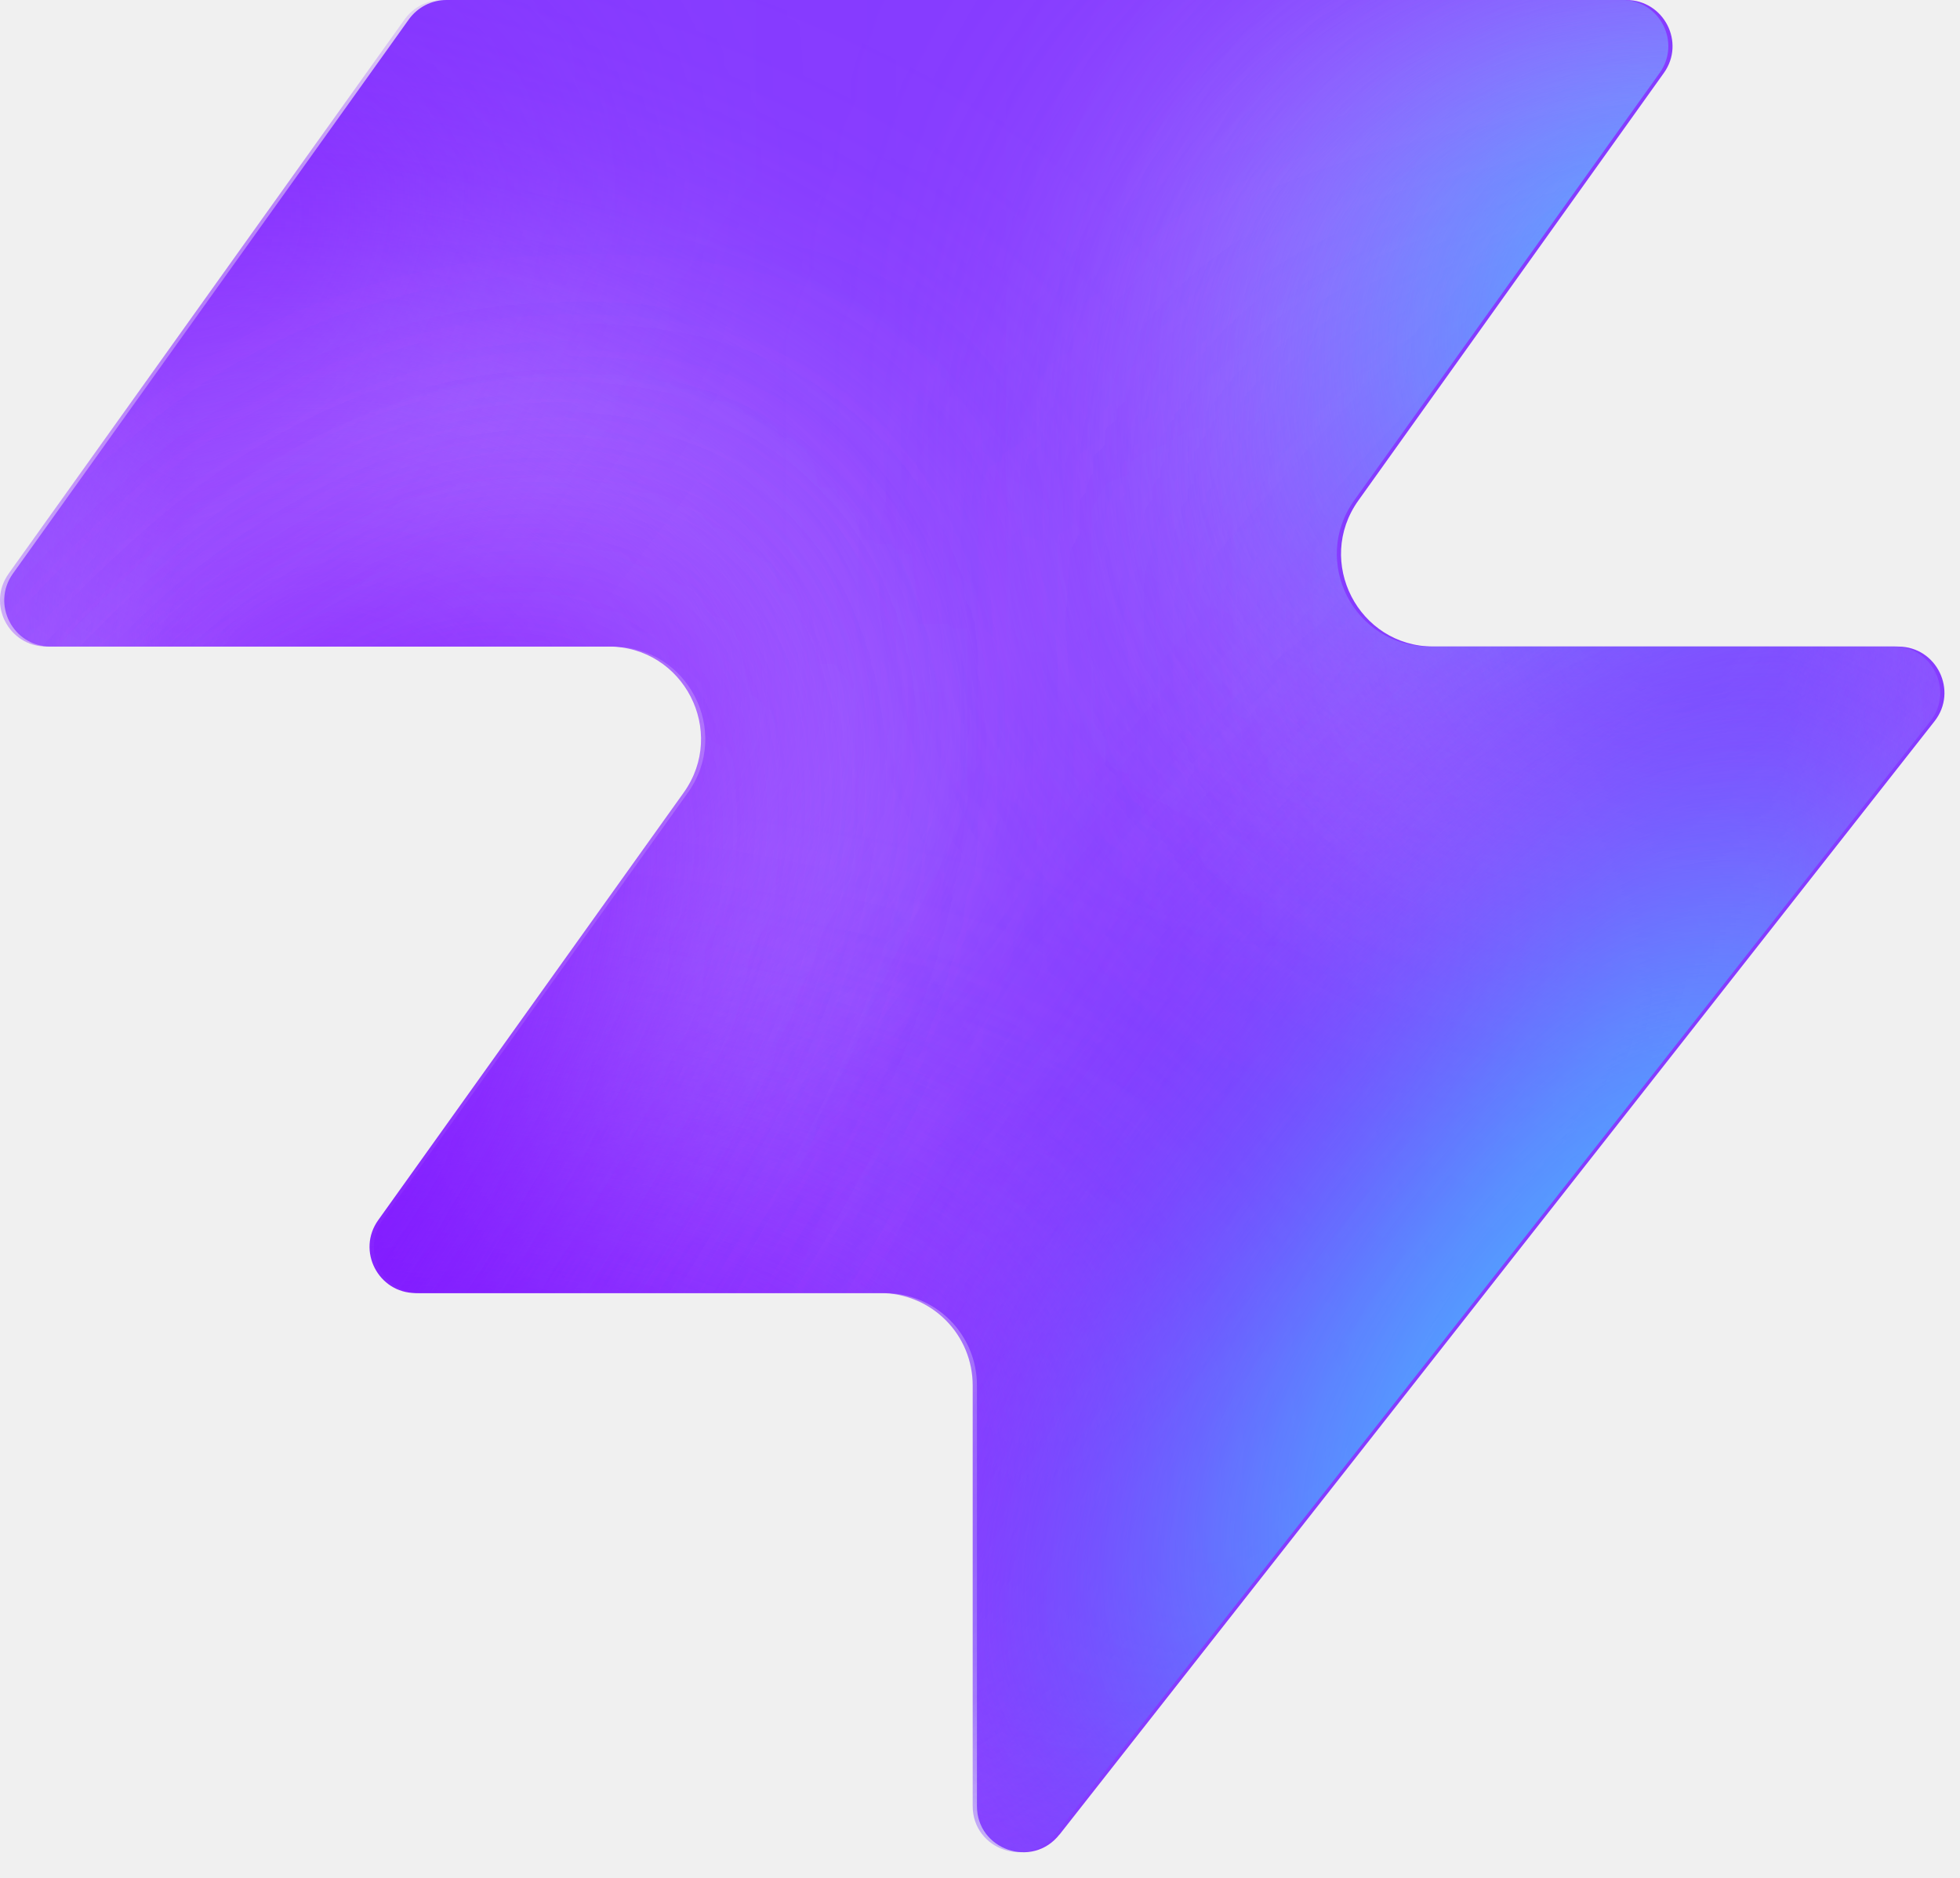
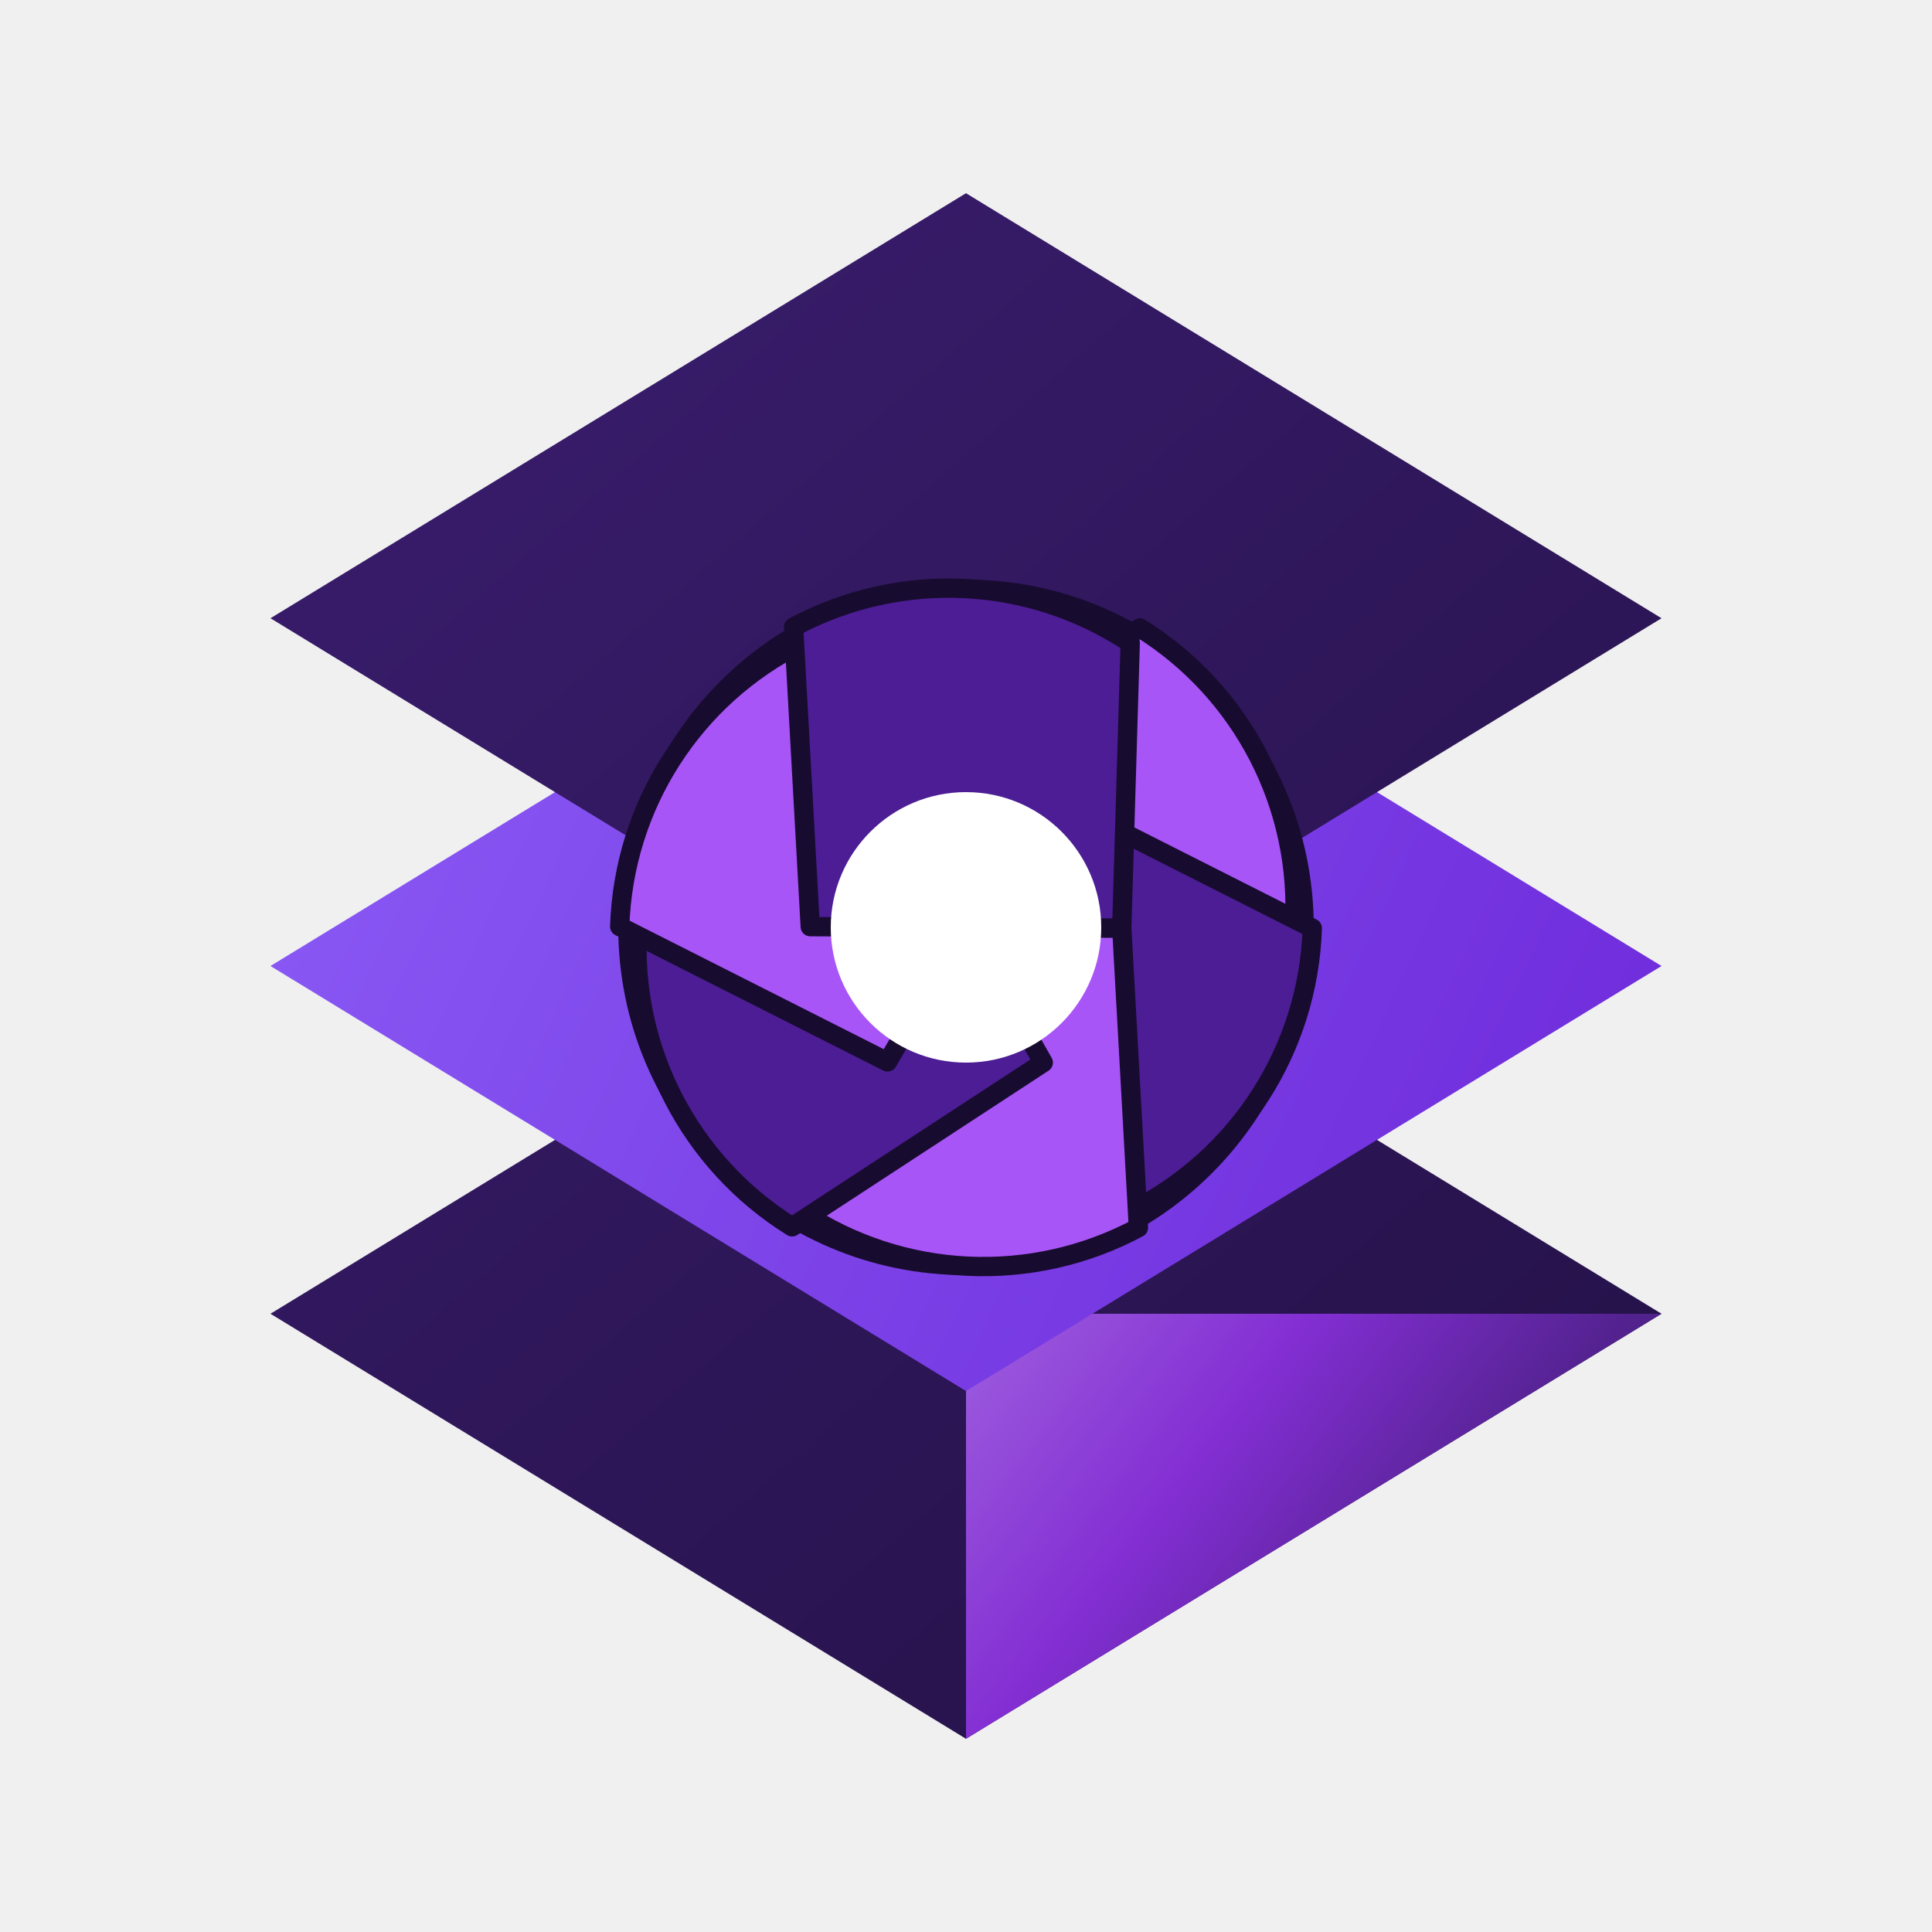
- <svg xmlns="http://www.w3.org/2000/svg" width="48" height="46" fill="none" viewBox="0 0 48 46">
-   <path fill="#863bff" d="M25.946 44.938c-.664.845-2.021.375-2.021-.698V33.937a2.26 2.26 0 0 0-2.262-2.262H10.287c-.92 0-1.456-1.04-.92-1.788l7.48-10.471c1.07-1.497 0-3.578-1.842-3.578H1.237c-.92 0-1.456-1.04-.92-1.788L10.013.474c.214-.297.556-.474.92-.474h28.894c.92 0 1.456 1.04.92 1.788l-7.48 10.471c-1.07 1.498 0 3.579 1.842 3.579h11.377c.943 0 1.473 1.088.89 1.83L25.947 44.94z" style="fill:#863bff;fill:color(display-p3 .525 .23 1);fill-opacity:1" />
-   <mask id="a" width="48" height="46" x="0" y="0" maskUnits="userSpaceOnUse" style="mask-type:alpha">
-     <path fill="#000" d="M25.842 44.938c-.664.844-2.021.375-2.021-.698V33.937a2.26 2.26 0 0 0-2.262-2.262H10.183c-.92 0-1.456-1.04-.92-1.788l7.48-10.471c1.07-1.498 0-3.579-1.842-3.579H1.133c-.92 0-1.456-1.04-.92-1.787L9.91.473c.214-.297.556-.474.92-.474h28.894c.92 0 1.456 1.04.92 1.788l-7.48 10.471c-1.07 1.498 0 3.578 1.842 3.578h11.377c.943 0 1.473 1.088.89 1.832L25.843 44.94z" style="fill:#000;fill-opacity:1" />
-   </mask>
-   <g mask="url(#a)">
-     <g filter="url(#b)">
-       <ellipse cx="5.508" cy="14.704" fill="#ede6ff" rx="5.508" ry="14.704" style="fill:#ede6ff;fill:color(display-p3 .927 .903 1);fill-opacity:1" transform="matrix(.00324 1 1 -.00324 -4.47 31.516)" />
-     </g>
-     <g filter="url(#c)">
-       <ellipse cx="10.399" cy="29.851" fill="#ede6ff" rx="10.399" ry="29.851" style="fill:#ede6ff;fill:color(display-p3 .927 .903 1);fill-opacity:1" transform="matrix(.00324 1 1 -.00324 -39.328 7.883)" />
-     </g>
-     <g filter="url(#d)">
-       <ellipse cx="5.508" cy="30.487" fill="#7e14ff" rx="5.508" ry="30.487" style="fill:#7e14ff;fill:color(display-p3 .492 .077 1);fill-opacity:1" transform="rotate(89.814 -25.913 -14.639)scale(1 -1)" />
-     </g>
-     <g filter="url(#e)">
-       <ellipse cx="5.508" cy="30.599" fill="#7e14ff" rx="5.508" ry="30.599" style="fill:#7e14ff;fill:color(display-p3 .492 .077 1);fill-opacity:1" transform="rotate(89.814 -32.644 -3.334)scale(1 -1)" />
-     </g>
-     <g filter="url(#f)">
-       <ellipse cx="5.508" cy="30.599" fill="#7e14ff" rx="5.508" ry="30.599" style="fill:#7e14ff;fill:color(display-p3 .492 .077 1);fill-opacity:1" transform="matrix(.00324 1 1 -.00324 -34.34 30.47)" />
-     </g>
-     <g filter="url(#g)">
-       <ellipse cx="14.072" cy="22.078" fill="#ede6ff" rx="14.072" ry="22.078" style="fill:#ede6ff;fill:color(display-p3 .927 .903 1);fill-opacity:1" transform="rotate(93.35 24.506 48.493)scale(-1 1)" />
-     </g>
-     <g filter="url(#h)">
-       <ellipse cx="3.47" cy="21.501" fill="#7e14ff" rx="3.47" ry="21.501" style="fill:#7e14ff;fill:color(display-p3 .492 .077 1);fill-opacity:1" transform="rotate(89.009 28.708 47.59)scale(-1 1)" />
-     </g>
-     <g filter="url(#i)">
-       <ellipse cx="3.47" cy="21.501" fill="#7e14ff" rx="3.47" ry="21.501" style="fill:#7e14ff;fill:color(display-p3 .492 .077 1);fill-opacity:1" transform="rotate(89.009 28.708 47.59)scale(-1 1)" />
-     </g>
-     <g filter="url(#j)">
-       <ellipse cx=".387" cy="8.972" fill="#7e14ff" rx="4.407" ry="29.108" style="fill:#7e14ff;fill:color(display-p3 .492 .077 1);fill-opacity:1" transform="rotate(39.51 .387 8.972)" />
-     </g>
-     <g filter="url(#k)">
-       <ellipse cx="47.523" cy="-6.092" fill="#7e14ff" rx="4.407" ry="29.108" style="fill:#7e14ff;fill:color(display-p3 .492 .077 1);fill-opacity:1" transform="rotate(37.892 47.523 -6.092)" />
-     </g>
-     <g filter="url(#l)">
-       <ellipse cx="41.412" cy="6.333" fill="#47bfff" rx="5.971" ry="9.665" style="fill:#47bfff;fill:color(display-p3 .28 .748 1);fill-opacity:1" transform="rotate(37.892 41.412 6.333)" />
-     </g>
-     <g filter="url(#m)">
-       <ellipse cx="-1.879" cy="38.332" fill="#7e14ff" rx="4.407" ry="29.108" style="fill:#7e14ff;fill:color(display-p3 .492 .077 1);fill-opacity:1" transform="rotate(37.892 -1.88 38.332)" />
-     </g>
-     <g filter="url(#n)">
-       <ellipse cx="-1.879" cy="38.332" fill="#7e14ff" rx="4.407" ry="29.108" style="fill:#7e14ff;fill:color(display-p3 .492 .077 1);fill-opacity:1" transform="rotate(37.892 -1.88 38.332)" />
-     </g>
-     <g filter="url(#o)">
-       <ellipse cx="35.651" cy="29.907" fill="#7e14ff" rx="4.407" ry="29.108" style="fill:#7e14ff;fill:color(display-p3 .492 .077 1);fill-opacity:1" transform="rotate(37.892 35.651 29.907)" />
-     </g>
-     <g filter="url(#p)">
-       <ellipse cx="38.418" cy="32.4" fill="#47bfff" rx="5.971" ry="15.297" style="fill:#47bfff;fill:color(display-p3 .28 .748 1);fill-opacity:1" transform="rotate(37.892 38.418 32.4)" />
-     </g>
+ <svg xmlns="http://www.w3.org/2000/svg" viewBox="0 0 200 200" fill="none">
+   <defs>
+     <linearGradient id="vs-dark-plane" x1="30" y1="20" x2="170" y2="180" gradientUnits="userSpaceOnUse">
+       <stop offset="0%" stop-color="#3B1D70" />
+       <stop offset="100%" stop-color="#231145" />
+     </linearGradient>
+     <linearGradient id="vs-mid-plane" x1="25" y1="65" x2="175" y2="135" gradientUnits="userSpaceOnUse">
+       <stop offset="0%" stop-color="#8B5CF6" />
+       <stop offset="100%" stop-color="#6D28D9" />
+     </linearGradient>
+     <linearGradient id="vs-prism-edge" x1="100" y1="115" x2="165" y2="165" gradientUnits="userSpaceOnUse">
+       <stop offset="0%" stop-color="#C084FC" />
+       <stop offset="50%" stop-color="#9333EA" />
+       <stop offset="100%" stop-color="#3B1D70" />
+     </linearGradient>
+     <linearGradient id="vs-blade-light" x1="70" y1="65" x2="135" y2="115" gradientUnits="userSpaceOnUse">
+       <stop offset="0%" stop-color="#A855F7" />
+       <stop offset="100%" stop-color="#6D28D9" />
+     </linearGradient>
+     <linearGradient id="vs-blade-dark" x1="65" y1="85" x2="130" y2="135" gradientUnits="userSpaceOnUse">
+       <stop offset="0%" stop-color="#4C1D95" />
+       <stop offset="100%" stop-color="#2E1065" />
+     </linearGradient>
+   </defs>
+   <polygon points="100,92 172,136 100,180 28,136" fill="url(#vs-dark-plane)" />
+   <polygon points="100,136 172,136 100,180" fill="url(#vs-prism-edge)" opacity=".85" />
+   <polygon points="100,56 172,100 100,144 28,100" fill="url(#vs-mid-plane)" />
+   <polygon points="100,20 172,64 100,108 28,64" fill="url(#vs-dark-plane)" />
+   <circle cx="100" cy="96" r="36" fill="#180B30" />
+   <g transform="translate(100 96)">
+     <path d="M-8-14 18-31A34 34 0 0 1 34 0L8 14Z" fill="url(#vs-blade-light)" stroke="#180B30" stroke-width="2" stroke-linejoin="round" />
+     <path d="M-8-14 18-31A34 34 0 0 1 34 0L8 14Z" fill="url(#vs-blade-dark)" stroke="#180B30" stroke-width="2" stroke-linejoin="round" transform="rotate(60)" />
+     <path d="M-8-14 18-31A34 34 0 0 1 34 0L8 14Z" fill="url(#vs-blade-light)" stroke="#180B30" stroke-width="2" stroke-linejoin="round" transform="rotate(120)" />
+     <path d="M-8-14 18-31A34 34 0 0 1 34 0L8 14Z" fill="url(#vs-blade-dark)" stroke="#180B30" stroke-width="2" stroke-linejoin="round" transform="rotate(180)" />
+     <path d="M-8-14 18-31A34 34 0 0 1 34 0L8 14Z" fill="url(#vs-blade-light)" stroke="#180B30" stroke-width="2" stroke-linejoin="round" transform="rotate(240)" />
+     <path d="M-8-14 18-31A34 34 0 0 1 34 0L8 14Z" fill="url(#vs-blade-dark)" stroke="#180B30" stroke-width="2" stroke-linejoin="round" transform="rotate(300)" />
  </g>
-   <defs>
-     <filter id="b" width="60.045" height="41.654" x="-19.77" y="16.149" color-interpolation-filters="sRGB" filterUnits="userSpaceOnUse">
-       <feFlood flood-opacity="0" result="BackgroundImageFix" />
-       <feBlend in="SourceGraphic" in2="BackgroundImageFix" result="shape" />
-       <feGaussianBlur result="effect1_foregroundBlur_2002_17158" stdDeviation="7.659" />
-     </filter>
-     <filter id="c" width="90.34" height="51.437" x="-54.613" y="-7.533" color-interpolation-filters="sRGB" filterUnits="userSpaceOnUse">
-       <feFlood flood-opacity="0" result="BackgroundImageFix" />
-       <feBlend in="SourceGraphic" in2="BackgroundImageFix" result="shape" />
-       <feGaussianBlur result="effect1_foregroundBlur_2002_17158" stdDeviation="7.659" />
-     </filter>
-     <filter id="d" width="79.355" height="29.4" x="-49.64" y="2.03" color-interpolation-filters="sRGB" filterUnits="userSpaceOnUse">
-       <feFlood flood-opacity="0" result="BackgroundImageFix" />
-       <feBlend in="SourceGraphic" in2="BackgroundImageFix" result="shape" />
-       <feGaussianBlur result="effect1_foregroundBlur_2002_17158" stdDeviation="4.596" />
-     </filter>
-     <filter id="e" width="79.579" height="29.4" x="-45.045" y="20.029" color-interpolation-filters="sRGB" filterUnits="userSpaceOnUse">
-       <feFlood flood-opacity="0" result="BackgroundImageFix" />
-       <feBlend in="SourceGraphic" in2="BackgroundImageFix" result="shape" />
-       <feGaussianBlur result="effect1_foregroundBlur_2002_17158" stdDeviation="4.596" />
-     </filter>
-     <filter id="f" width="79.579" height="29.4" x="-43.513" y="21.178" color-interpolation-filters="sRGB" filterUnits="userSpaceOnUse">
-       <feFlood flood-opacity="0" result="BackgroundImageFix" />
-       <feBlend in="SourceGraphic" in2="BackgroundImageFix" result="shape" />
-       <feGaussianBlur result="effect1_foregroundBlur_2002_17158" stdDeviation="4.596" />
-     </filter>
-     <filter id="g" width="74.749" height="58.852" x="15.756" y="-17.901" color-interpolation-filters="sRGB" filterUnits="userSpaceOnUse">
-       <feFlood flood-opacity="0" result="BackgroundImageFix" />
-       <feBlend in="SourceGraphic" in2="BackgroundImageFix" result="shape" />
-       <feGaussianBlur result="effect1_foregroundBlur_2002_17158" stdDeviation="7.659" />
-     </filter>
-     <filter id="h" width="61.377" height="25.362" x="23.548" y="2.284" color-interpolation-filters="sRGB" filterUnits="userSpaceOnUse">
-       <feFlood flood-opacity="0" result="BackgroundImageFix" />
-       <feBlend in="SourceGraphic" in2="BackgroundImageFix" result="shape" />
-       <feGaussianBlur result="effect1_foregroundBlur_2002_17158" stdDeviation="4.596" />
-     </filter>
-     <filter id="i" width="61.377" height="25.362" x="23.548" y="2.284" color-interpolation-filters="sRGB" filterUnits="userSpaceOnUse">
-       <feFlood flood-opacity="0" result="BackgroundImageFix" />
-       <feBlend in="SourceGraphic" in2="BackgroundImageFix" result="shape" />
-       <feGaussianBlur result="effect1_foregroundBlur_2002_17158" stdDeviation="4.596" />
-     </filter>
-     <filter id="j" width="56.045" height="63.649" x="-27.636" y="-22.853" color-interpolation-filters="sRGB" filterUnits="userSpaceOnUse">
-       <feFlood flood-opacity="0" result="BackgroundImageFix" />
-       <feBlend in="SourceGraphic" in2="BackgroundImageFix" result="shape" />
-       <feGaussianBlur result="effect1_foregroundBlur_2002_17158" stdDeviation="4.596" />
-     </filter>
-     <filter id="k" width="54.814" height="64.646" x="20.116" y="-38.415" color-interpolation-filters="sRGB" filterUnits="userSpaceOnUse">
-       <feFlood flood-opacity="0" result="BackgroundImageFix" />
-       <feBlend in="SourceGraphic" in2="BackgroundImageFix" result="shape" />
-       <feGaussianBlur result="effect1_foregroundBlur_2002_17158" stdDeviation="4.596" />
-     </filter>
-     <filter id="l" width="33.541" height="35.313" x="24.641" y="-11.323" color-interpolation-filters="sRGB" filterUnits="userSpaceOnUse">
-       <feFlood flood-opacity="0" result="BackgroundImageFix" />
-       <feBlend in="SourceGraphic" in2="BackgroundImageFix" result="shape" />
-       <feGaussianBlur result="effect1_foregroundBlur_2002_17158" stdDeviation="4.596" />
-     </filter>
-     <filter id="m" width="54.814" height="64.646" x="-29.286" y="6.009" color-interpolation-filters="sRGB" filterUnits="userSpaceOnUse">
-       <feFlood flood-opacity="0" result="BackgroundImageFix" />
-       <feBlend in="SourceGraphic" in2="BackgroundImageFix" result="shape" />
-       <feGaussianBlur result="effect1_foregroundBlur_2002_17158" stdDeviation="4.596" />
-     </filter>
-     <filter id="n" width="54.814" height="64.646" x="-29.286" y="6.009" color-interpolation-filters="sRGB" filterUnits="userSpaceOnUse">
-       <feFlood flood-opacity="0" result="BackgroundImageFix" />
-       <feBlend in="SourceGraphic" in2="BackgroundImageFix" result="shape" />
-       <feGaussianBlur result="effect1_foregroundBlur_2002_17158" stdDeviation="4.596" />
-     </filter>
-     <filter id="o" width="54.814" height="64.646" x="8.244" y="-2.416" color-interpolation-filters="sRGB" filterUnits="userSpaceOnUse">
-       <feFlood flood-opacity="0" result="BackgroundImageFix" />
-       <feBlend in="SourceGraphic" in2="BackgroundImageFix" result="shape" />
-       <feGaussianBlur result="effect1_foregroundBlur_2002_17158" stdDeviation="4.596" />
-     </filter>
-     <filter id="p" width="39.409" height="43.623" x="18.713" y="10.588" color-interpolation-filters="sRGB" filterUnits="userSpaceOnUse">
-       <feFlood flood-opacity="0" result="BackgroundImageFix" />
-       <feBlend in="SourceGraphic" in2="BackgroundImageFix" result="shape" />
-       <feGaussianBlur result="effect1_foregroundBlur_2002_17158" stdDeviation="4.596" />
-     </filter>
-   </defs>
+   <circle cx="100" cy="96" r="14" fill="#FFFFFF" />
</svg>
